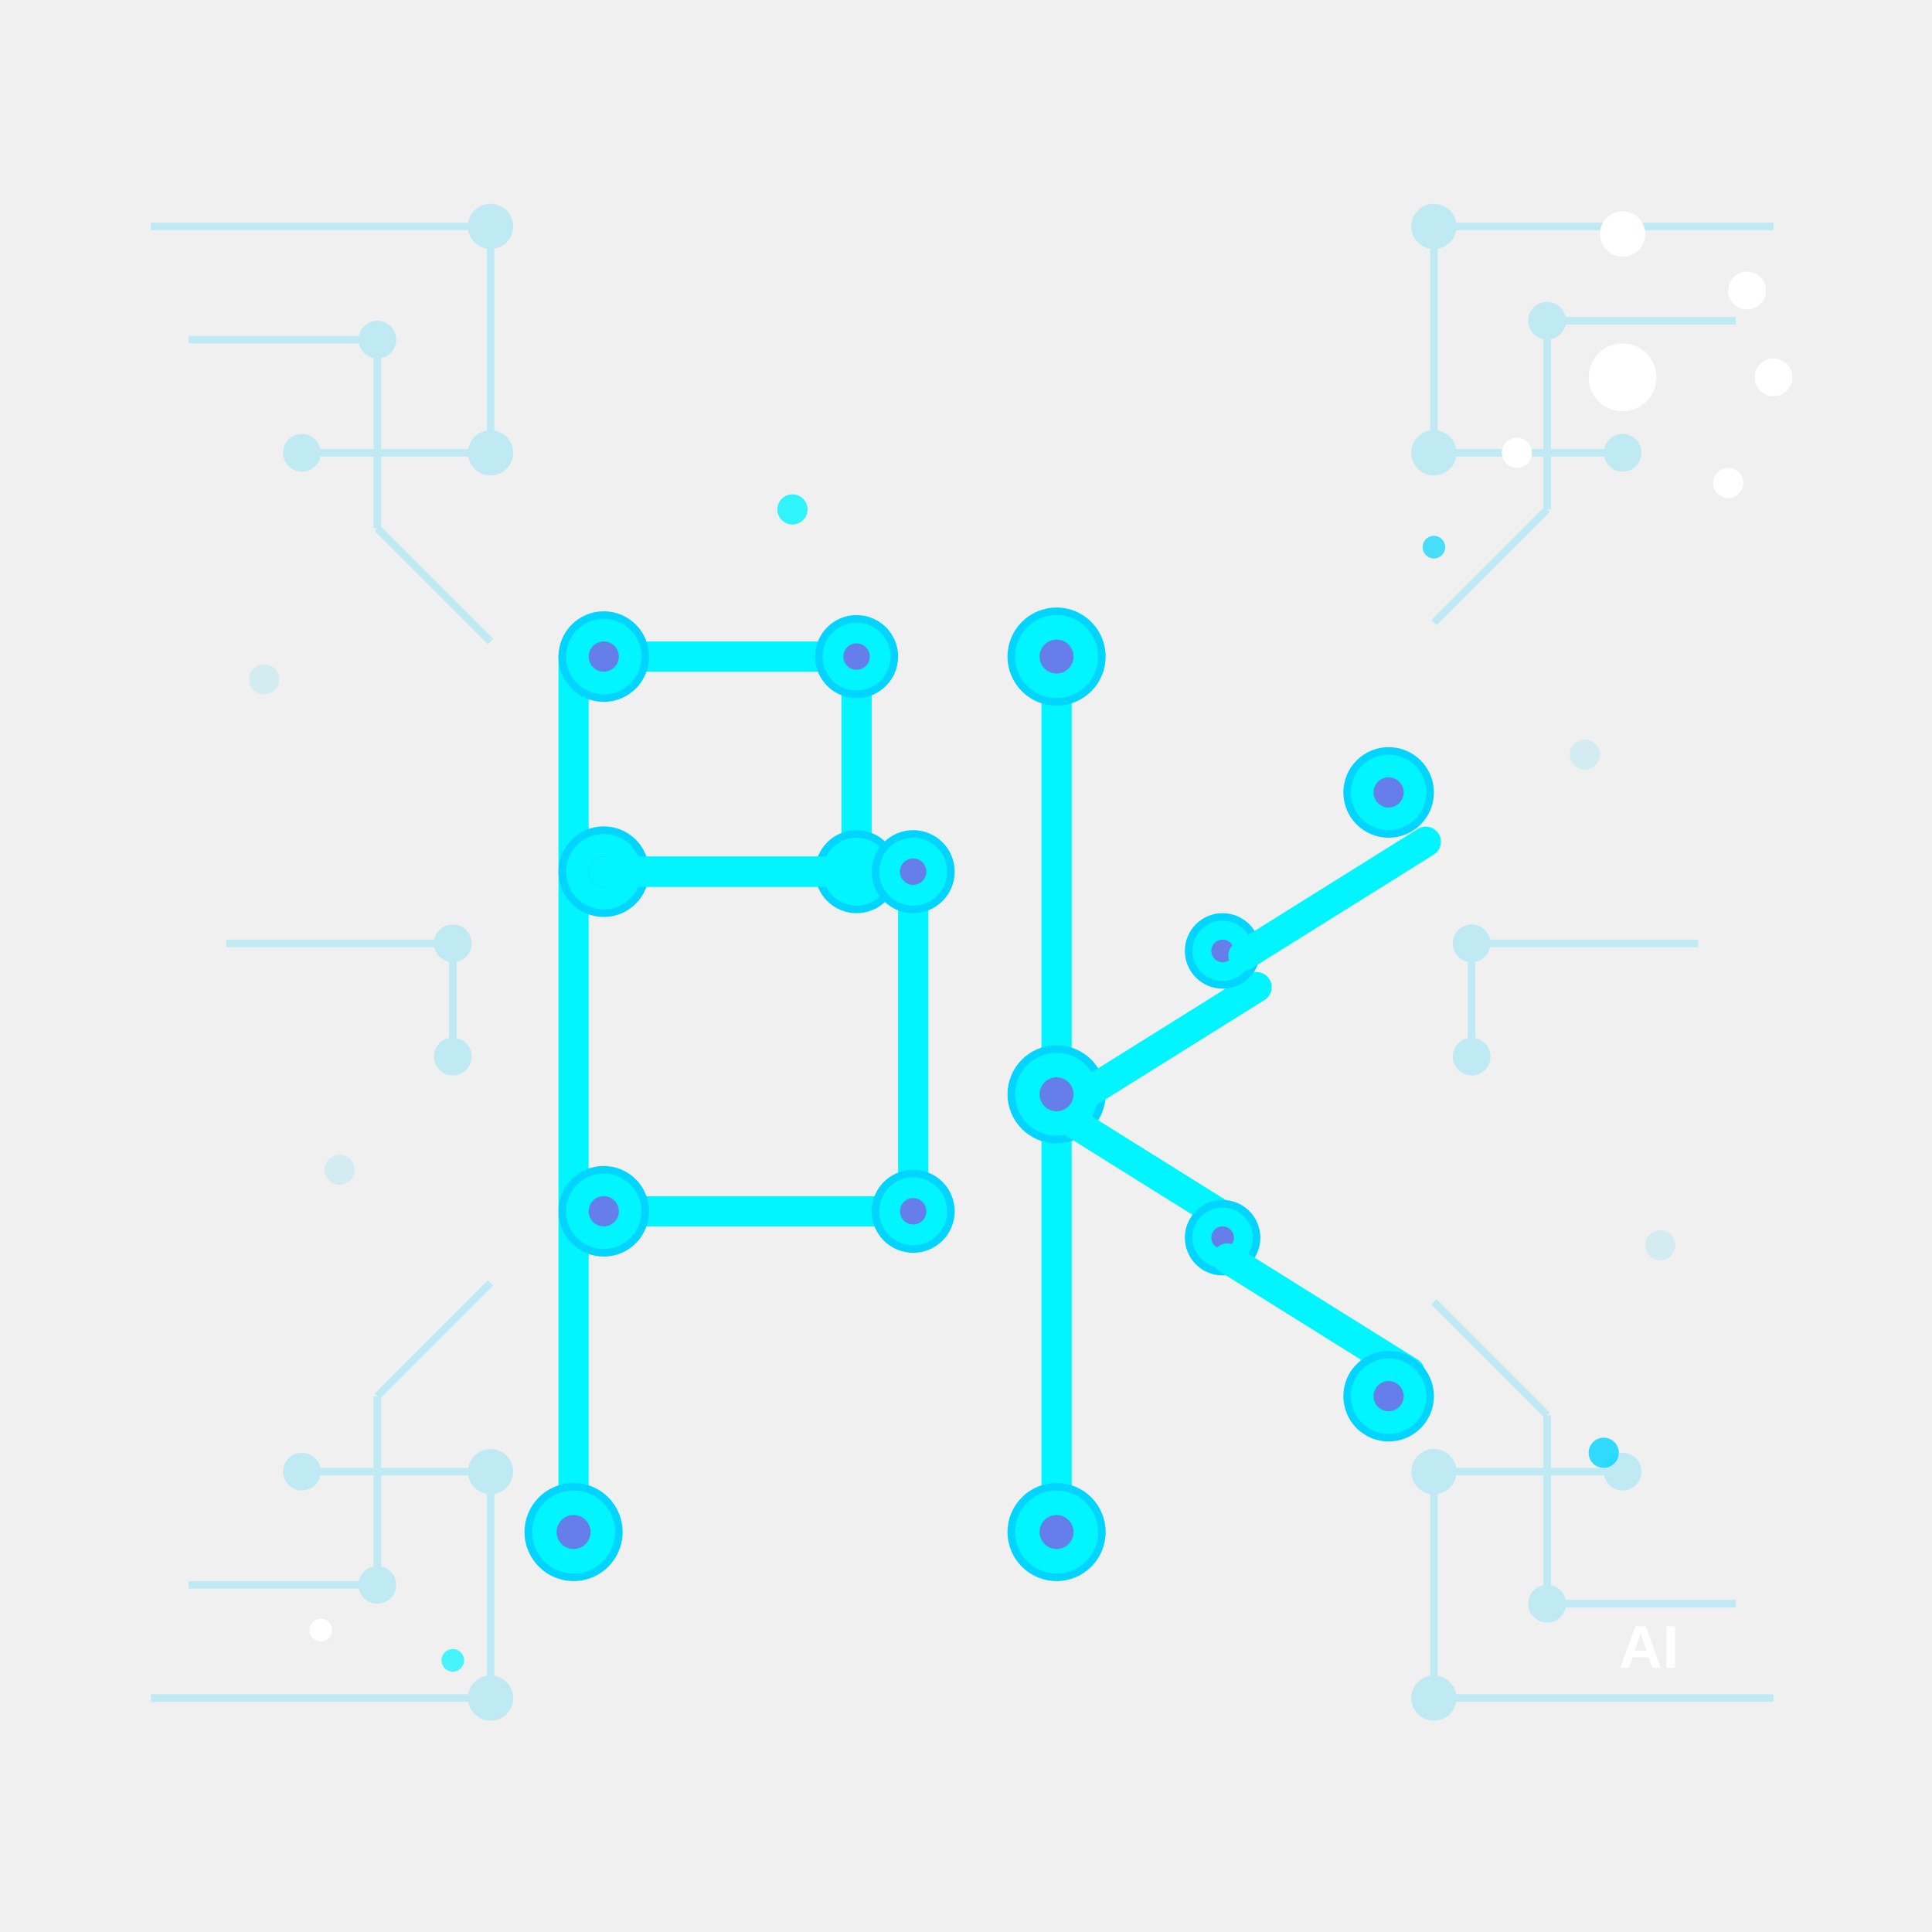
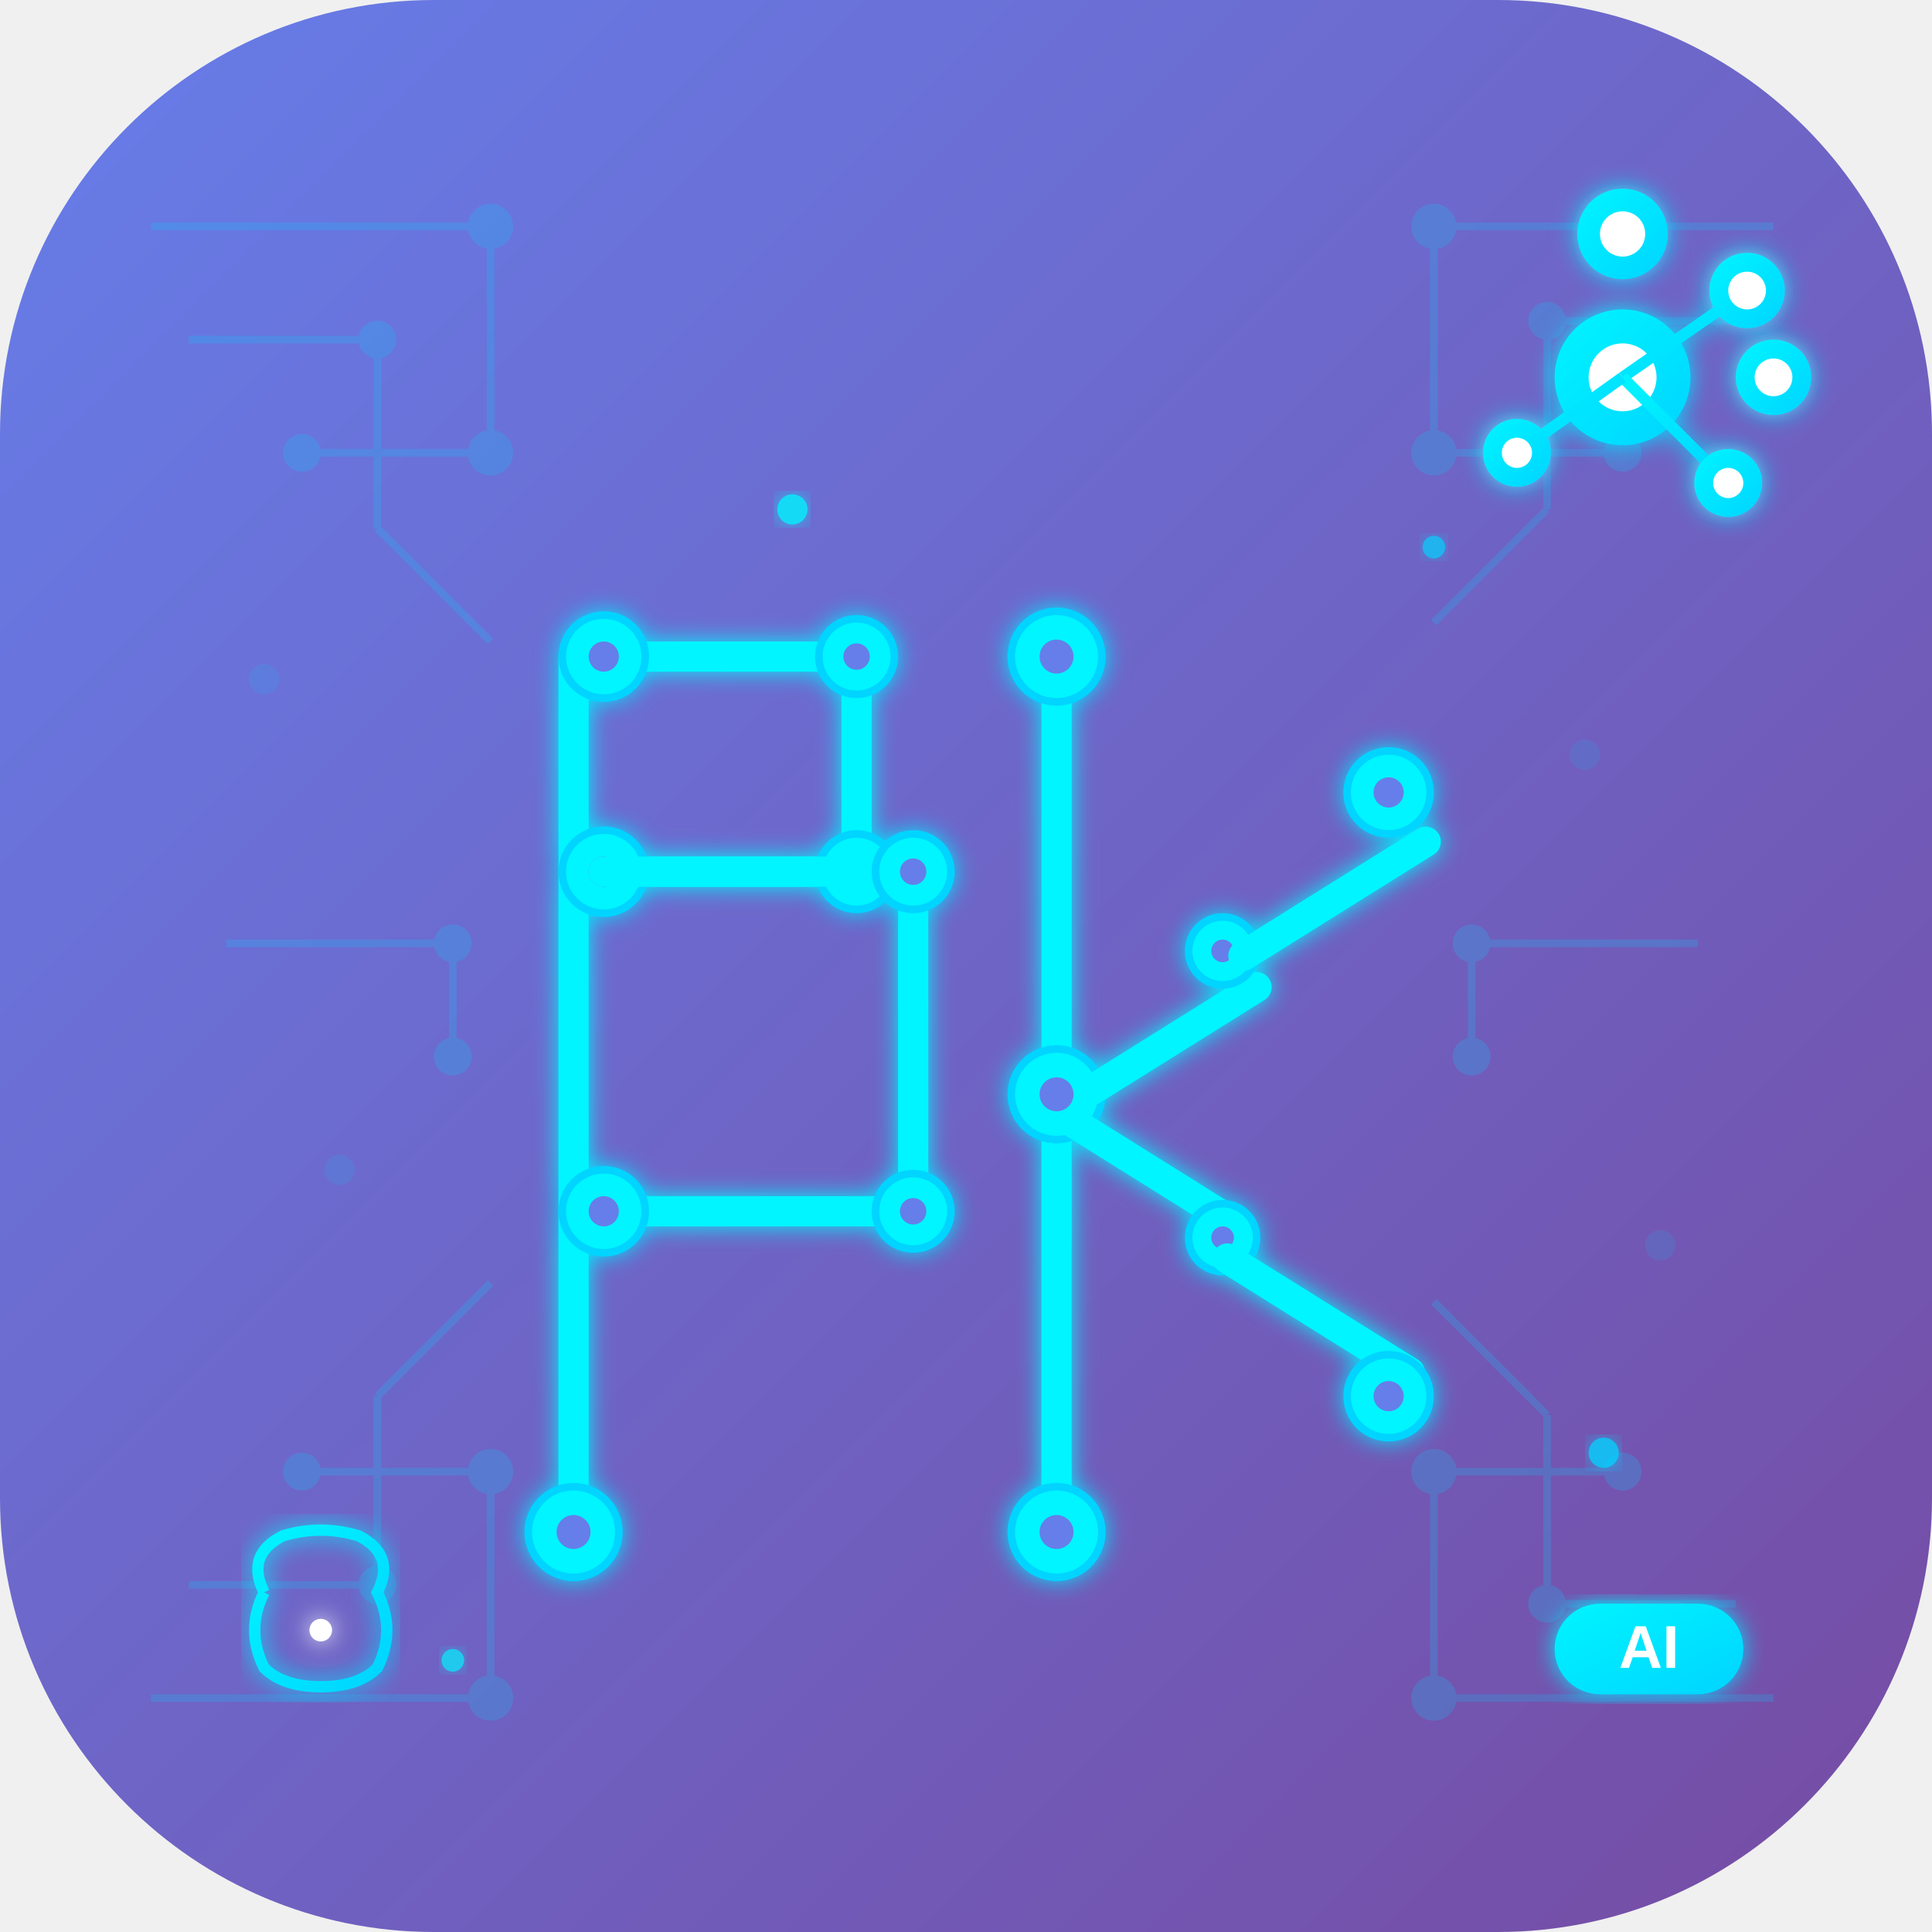
- <svg xmlns="http://www.w3.org/2000/svg" version="1.1" width="512" height="512">
-   <svg viewBox="0 0 512 512">
-     <defs>
-       <linearGradient id="SvgjsLinearGradient1010" x1="0%" y1="0%" x2="100%" y2="100%">
-         <stop offset="0%" style="stop-color:#667eea;stop-opacity:1" />
-         <stop offset="100%" style="stop-color:#764ba2;stop-opacity:1" />
-       </linearGradient>
-       <filter id="SvgjsFilter1009">
-         <feGaussianBlur stdDeviation="3" result="coloredBlur" />
-         <feMerge>
-           <feMergeNode in="coloredBlur" />
-           <feMergeNode in="SourceGraphic" />
-         </feMerge>
-       </filter>
-       <linearGradient id="SvgjsLinearGradient1008" x1="0%" y1="0%" x2="100%" y2="100%">
-         <stop offset="0%" style="stop-color:#00f5ff;stop-opacity:1" />
-         <stop offset="100%" style="stop-color:#00d4ff;stop-opacity:1" />
-       </linearGradient>
-     </defs>
-     <rect width="512" height="512" rx="115" fill="url(#bgGrad)" />
-     <g opacity="0.2" stroke="#00d4ff" stroke-width="2" fill="none">
-       <line x1="40" y1="60" x2="130" y2="60" />
-       <circle cx="130" cy="60" r="5" fill="#00d4ff" />
-       <line x1="130" y1="60" x2="130" y2="120" />
-       <circle cx="130" cy="120" r="5" fill="#00d4ff" />
-       <line x1="130" y1="120" x2="80" y2="120" />
-       <circle cx="80" cy="120" r="4" fill="#00d4ff" />
-       <line x1="50" y1="90" x2="100" y2="90" />
-       <circle cx="100" cy="90" r="4" fill="#00d4ff" />
-       <line x1="100" y1="90" x2="100" y2="140" />
-       <line x1="380" y1="60" x2="470" y2="60" />
-       <circle cx="380" cy="60" r="5" fill="#00d4ff" />
-       <line x1="380" y1="60" x2="380" y2="120" />
-       <circle cx="380" cy="120" r="5" fill="#00d4ff" />
-       <line x1="380" y1="120" x2="430" y2="120" />
-       <circle cx="430" cy="120" r="4" fill="#00d4ff" />
-       <line x1="410" y1="85" x2="460" y2="85" />
-       <circle cx="410" cy="85" r="4" fill="#00d4ff" />
-       <line x1="410" y1="85" x2="410" y2="135" />
-       <line x1="40" y1="450" x2="130" y2="450" />
-       <circle cx="130" cy="450" r="5" fill="#00d4ff" />
-       <line x1="130" y1="450" x2="130" y2="390" />
-       <circle cx="130" cy="390" r="5" fill="#00d4ff" />
-       <line x1="130" y1="390" x2="80" y2="390" />
-       <circle cx="80" cy="390" r="4" fill="#00d4ff" />
-       <line x1="50" y1="420" x2="100" y2="420" />
-       <circle cx="100" cy="420" r="4" fill="#00d4ff" />
-       <line x1="100" y1="420" x2="100" y2="370" />
-       <line x1="380" y1="450" x2="470" y2="450" />
-       <circle cx="380" cy="450" r="5" fill="#00d4ff" />
-       <line x1="380" y1="450" x2="380" y2="390" />
-       <circle cx="380" cy="390" r="5" fill="#00d4ff" />
-       <line x1="380" y1="390" x2="430" y2="390" />
-       <circle cx="430" cy="390" r="4" fill="#00d4ff" />
-       <line x1="410" y1="425" x2="460" y2="425" />
-       <circle cx="410" cy="425" r="4" fill="#00d4ff" />
-       <line x1="410" y1="425" x2="410" y2="375" />
-       <line x1="60" y1="250" x2="120" y2="250" />
-       <circle cx="120" cy="250" r="4" fill="#00d4ff" />
-       <line x1="120" y1="250" x2="120" y2="280" />
-       <circle cx="120" cy="280" r="4" fill="#00d4ff" />
-       <line x1="390" y1="250" x2="450" y2="250" />
-       <circle cx="390" cy="250" r="4" fill="#00d4ff" />
-       <line x1="390" y1="250" x2="390" y2="280" />
-       <circle cx="390" cy="280" r="4" fill="#00d4ff" />
-       <line x1="100" y1="140" x2="130" y2="170" />
-       <line x1="410" y1="135" x2="380" y2="165" />
-       <line x1="100" y1="370" x2="130" y2="340" />
-       <line x1="410" y1="375" x2="380" y2="345" />
-       <circle cx="70" cy="180" r="3" fill="#00d4ff" opacity="0.6" />
-       <circle cx="440" cy="330" r="3" fill="#00d4ff" opacity="0.6" />
-       <circle cx="90" cy="310" r="3" fill="#00d4ff" opacity="0.6" />
-       <circle cx="420" cy="200" r="3" fill="#00d4ff" opacity="0.6" />
-     </g>
-     <g filter="url(#glow)">
-       <rect x="148" y="170" width="8" height="240" fill="#00f5ff" rx="4" />
-       <rect x="156" y="170" width="75" height="8" fill="#00f5ff" rx="4" />
-       <circle cx="160" cy="174" r="11" fill="#00f5ff" stroke="#00d4ff" stroke-width="2" />
-       <circle cx="160" cy="174" r="4" fill="#667eea" />
-       <rect x="223" y="170" width="8" height="65" fill="#00f5ff" rx="4" />
-       <circle cx="227" cy="174" r="10" fill="#00f5ff" stroke="#00d4ff" stroke-width="2" />
-       <circle cx="227" cy="174" r="3.5" fill="#667eea" />
-       <rect x="156" y="227" width="75" height="8" fill="#00f5ff" rx="4" />
-       <circle cx="227" cy="231" r="10" fill="#00f5ff" stroke="#00d4ff" stroke-width="2" />
-       <circle cx="227" cy="231" r="3.5" fill="#667eea" />
-       <circle cx="160" cy="231" r="11" fill="#00f5ff" stroke="#00d4ff" stroke-width="2" />
-       <circle cx="160" cy="231" r="4" fill="#667eea" />
-       <rect x="156" y="227" width="90" height="8" fill="#00f5ff" rx="4" />
-       <rect x="238" y="235" width="8" height="90" fill="#00f5ff" rx="4" />
-       <circle cx="242" cy="231" r="10" fill="#00f5ff" stroke="#00d4ff" stroke-width="2" />
-       <circle cx="242" cy="231" r="3.5" fill="#667eea" />
-       <rect x="156" y="317" width="90" height="8" fill="#00f5ff" rx="4" />
-       <circle cx="242" cy="321" r="10" fill="#00f5ff" stroke="#00d4ff" stroke-width="2" />
-       <circle cx="242" cy="321" r="3.5" fill="#667eea" />
-       <circle cx="160" cy="321" r="11" fill="#00f5ff" stroke="#00d4ff" stroke-width="2" />
-       <circle cx="160" cy="321" r="4" fill="#667eea" />
-       <circle cx="152" cy="406" r="12" fill="#00f5ff" stroke="#00d4ff" stroke-width="2" />
-       <circle cx="152" cy="406" r="4.5" fill="#667eea" />
-     </g>
-     <g filter="url(#glow)">
-       <rect x="276" y="170" width="8" height="240" fill="#00f5ff" rx="4" />
-       <circle cx="280" cy="174" r="12" fill="#00f5ff" stroke="#00d4ff" stroke-width="2" />
-       <circle cx="280" cy="174" r="4.5" fill="#667eea" />
-       <circle cx="280" cy="290" r="12" fill="#00f5ff" stroke="#00d4ff" stroke-width="2" />
-       <circle cx="280" cy="290" r="4.5" fill="#667eea" />
-       <circle cx="280" cy="406" r="12" fill="#00f5ff" stroke="#00d4ff" stroke-width="2" />
-       <circle cx="280" cy="406" r="4.5" fill="#667eea" />
-       <rect x="284" y="290" width="60" height="8" fill="#00f5ff" rx="4" transform="rotate(-32 280 290)" />
-       <circle cx="324" cy="252" r="9" fill="#00f5ff" stroke="#00d4ff" stroke-width="2" />
-       <circle cx="324" cy="252" r="3" fill="#667eea" />
-       <rect x="324" y="252" width="65" height="8" fill="#00f5ff" rx="4" transform="rotate(-32 324 252)" />
-       <circle cx="368" cy="210" r="11" fill="#00f5ff" stroke="#00d4ff" stroke-width="2" />
-       <circle cx="368" cy="210" r="4" fill="#667eea" />
-       <rect x="284" y="290" width="60" height="8" fill="#00f5ff" rx="4" transform="rotate(32 280 290)" />
-       <circle cx="324" cy="328" r="9" fill="#00f5ff" stroke="#00d4ff" stroke-width="2" />
-       <circle cx="324" cy="328" r="3" fill="#667eea" />
-       <rect x="324" y="328" width="65" height="8" fill="#00f5ff" rx="4" transform="rotate(32 324 328)" />
-       <circle cx="368" cy="370" r="11" fill="#00f5ff" stroke="#00d4ff" stroke-width="2" />
-       <circle cx="368" cy="370" r="4" fill="#667eea" />
-     </g>
-     <g filter="url(#glow)" transform="translate(430, 100)">
-       <circle cx="0" cy="0" r="18" fill="url(#circuitGlow)" />
-       <circle cx="0" cy="0" r="9" fill="white" />
-       <line x1="0" y1="0" x2="0" y2="-38" stroke="url(#circuitGlow)" stroke-width="3" />
-       <circle cx="0" cy="-38" r="12" fill="url(#circuitGlow)" />
-       <circle cx="0" cy="-38" r="6" fill="white" />
-       <line x1="0" y1="0" x2="33" y2="-23" stroke="url(#circuitGlow)" stroke-width="3" />
-       <circle cx="33" cy="-23" r="10" fill="url(#circuitGlow)" />
-       <circle cx="33" cy="-23" r="5" fill="white" />
-       <line x1="0" y1="0" x2="40" y2="0" stroke="url(#circuitGlow)" stroke-width="3" />
-       <circle cx="40" cy="0" r="10" fill="url(#circuitGlow)" />
-       <circle cx="40" cy="0" r="5" fill="white" />
-       <line x1="0" y1="0" x2="28" y2="28" stroke="url(#circuitGlow)" stroke-width="3" />
-       <circle cx="28" cy="28" r="9" fill="url(#circuitGlow)" />
-       <circle cx="28" cy="28" r="4" fill="white" />
-       <line x1="0" y1="0" x2="-28" y2="20" stroke="url(#circuitGlow)" stroke-width="3" />
-       <circle cx="-28" cy="20" r="9" fill="url(#circuitGlow)" />
-       <circle cx="-28" cy="20" r="4" fill="white" />
-     </g>
-     <g transform="translate(85, 432)" filter="url(#glow)">
-       <path d="M -15 -10 Q -20 -20 -10 -25 Q 0 -28 10 -25 Q 20 -20 15 -10 Q 20 0 15 10 Q 10 15 0 15 Q -10 15 -15 10 Q -20 0 -15 -10" fill="none" stroke="url(#circuitGlow)" stroke-width="3" />
-       <line x1="-8" y1="-15" x2="-8" y2="5" stroke="url(#circuitGlow)" stroke-width="2" />
-       <line x1="8" y1="-15" x2="8" y2="5" stroke="url(#circuitGlow)" stroke-width="2" />
-       <line x1="-12" y1="-5" x2="12" y2="-5" stroke="url(#circuitGlow)" stroke-width="2" />
-       <circle cx="0" cy="0" r="3" fill="white" />
-     </g>
-     <g>
-       <circle cx="210" cy="135" r="4" fill="#00f5ff" opacity="0.8" filter="url(#glow)" />
-       <circle cx="380" cy="145" r="3" fill="#00d4ff" opacity="0.7" filter="url(#glow)" />
-       <circle cx="120" cy="440" r="3" fill="#00f5ff" opacity="0.7" filter="url(#glow)" />
-       <circle cx="425" cy="385" r="4" fill="#00d4ff" opacity="0.8" filter="url(#glow)" />
-     </g>
-     <g transform="translate(437, 437)" filter="url(#glow)">
-       <rect x="-25" y="-12" width="50" height="24" rx="12" fill="url(#circuitGlow)" />
-       <text x="0" y="5" font-family="Arial, sans-serif" font-size="16" font-weight="bold" fill="white" text-anchor="middle">AI</text>
-     </g>
-   </svg>
-   <style>@media (prefers-color-scheme: light) { :root { filter: none; } }
- @media (prefers-color-scheme: dark) { :root { filter: none; } }
- </style>
+ <svg xmlns="http://www.w3.org/2000/svg" viewBox="0 0 512 512">
+   <defs>
+     <linearGradient id="bgGrad" x1="0%" y1="0%" x2="100%" y2="100%">
+       <stop offset="0%" style="stop-color:#667eea;stop-opacity:1" />
+       <stop offset="100%" style="stop-color:#764ba2;stop-opacity:1" />
+     </linearGradient>
+     <filter id="glow">
+       <feGaussianBlur stdDeviation="3" result="coloredBlur" />
+       <feMerge>
+         <feMergeNode in="coloredBlur" />
+         <feMergeNode in="SourceGraphic" />
+       </feMerge>
+     </filter>
+     <linearGradient id="circuitGlow" x1="0%" y1="0%" x2="100%" y2="100%">
+       <stop offset="0%" style="stop-color:#00f5ff;stop-opacity:1" />
+       <stop offset="100%" style="stop-color:#00d4ff;stop-opacity:1" />
+     </linearGradient>
+   </defs>
+   <rect width="512" height="512" rx="115" fill="url(#bgGrad)" />
+   <g opacity="0.2" stroke="#00d4ff" stroke-width="2" fill="none">
+     <line x1="40" y1="60" x2="130" y2="60" />
+     <circle cx="130" cy="60" r="5" fill="#00d4ff" />
+     <line x1="130" y1="60" x2="130" y2="120" />
+     <circle cx="130" cy="120" r="5" fill="#00d4ff" />
+     <line x1="130" y1="120" x2="80" y2="120" />
+     <circle cx="80" cy="120" r="4" fill="#00d4ff" />
+     <line x1="50" y1="90" x2="100" y2="90" />
+     <circle cx="100" cy="90" r="4" fill="#00d4ff" />
+     <line x1="100" y1="90" x2="100" y2="140" />
+     <line x1="380" y1="60" x2="470" y2="60" />
+     <circle cx="380" cy="60" r="5" fill="#00d4ff" />
+     <line x1="380" y1="60" x2="380" y2="120" />
+     <circle cx="380" cy="120" r="5" fill="#00d4ff" />
+     <line x1="380" y1="120" x2="430" y2="120" />
+     <circle cx="430" cy="120" r="4" fill="#00d4ff" />
+     <line x1="410" y1="85" x2="460" y2="85" />
+     <circle cx="410" cy="85" r="4" fill="#00d4ff" />
+     <line x1="410" y1="85" x2="410" y2="135" />
+     <line x1="40" y1="450" x2="130" y2="450" />
+     <circle cx="130" cy="450" r="5" fill="#00d4ff" />
+     <line x1="130" y1="450" x2="130" y2="390" />
+     <circle cx="130" cy="390" r="5" fill="#00d4ff" />
+     <line x1="130" y1="390" x2="80" y2="390" />
+     <circle cx="80" cy="390" r="4" fill="#00d4ff" />
+     <line x1="50" y1="420" x2="100" y2="420" />
+     <circle cx="100" cy="420" r="4" fill="#00d4ff" />
+     <line x1="100" y1="420" x2="100" y2="370" />
+     <line x1="380" y1="450" x2="470" y2="450" />
+     <circle cx="380" cy="450" r="5" fill="#00d4ff" />
+     <line x1="380" y1="450" x2="380" y2="390" />
+     <circle cx="380" cy="390" r="5" fill="#00d4ff" />
+     <line x1="380" y1="390" x2="430" y2="390" />
+     <circle cx="430" cy="390" r="4" fill="#00d4ff" />
+     <line x1="410" y1="425" x2="460" y2="425" />
+     <circle cx="410" cy="425" r="4" fill="#00d4ff" />
+     <line x1="410" y1="425" x2="410" y2="375" />
+     <line x1="60" y1="250" x2="120" y2="250" />
+     <circle cx="120" cy="250" r="4" fill="#00d4ff" />
+     <line x1="120" y1="250" x2="120" y2="280" />
+     <circle cx="120" cy="280" r="4" fill="#00d4ff" />
+     <line x1="390" y1="250" x2="450" y2="250" />
+     <circle cx="390" cy="250" r="4" fill="#00d4ff" />
+     <line x1="390" y1="250" x2="390" y2="280" />
+     <circle cx="390" cy="280" r="4" fill="#00d4ff" />
+     <line x1="100" y1="140" x2="130" y2="170" />
+     <line x1="410" y1="135" x2="380" y2="165" />
+     <line x1="100" y1="370" x2="130" y2="340" />
+     <line x1="410" y1="375" x2="380" y2="345" />
+     <circle cx="70" cy="180" r="3" fill="#00d4ff" opacity="0.6" />
+     <circle cx="440" cy="330" r="3" fill="#00d4ff" opacity="0.6" />
+     <circle cx="90" cy="310" r="3" fill="#00d4ff" opacity="0.6" />
+     <circle cx="420" cy="200" r="3" fill="#00d4ff" opacity="0.6" />
+   </g>
+   <g filter="url(#glow)">
+     <rect x="148" y="170" width="8" height="240" fill="#00f5ff" rx="4" />
+     <rect x="156" y="170" width="75" height="8" fill="#00f5ff" rx="4" />
+     <circle cx="160" cy="174" r="11" fill="#00f5ff" stroke="#00d4ff" stroke-width="2" />
+     <circle cx="160" cy="174" r="4" fill="#667eea" />
+     <rect x="223" y="170" width="8" height="65" fill="#00f5ff" rx="4" />
+     <circle cx="227" cy="174" r="10" fill="#00f5ff" stroke="#00d4ff" stroke-width="2" />
+     <circle cx="227" cy="174" r="3.5" fill="#667eea" />
+     <rect x="156" y="227" width="75" height="8" fill="#00f5ff" rx="4" />
+     <circle cx="227" cy="231" r="10" fill="#00f5ff" stroke="#00d4ff" stroke-width="2" />
+     <circle cx="227" cy="231" r="3.5" fill="#667eea" />
+     <circle cx="160" cy="231" r="11" fill="#00f5ff" stroke="#00d4ff" stroke-width="2" />
+     <circle cx="160" cy="231" r="4" fill="#667eea" />
+     <rect x="156" y="227" width="90" height="8" fill="#00f5ff" rx="4" />
+     <rect x="238" y="235" width="8" height="90" fill="#00f5ff" rx="4" />
+     <circle cx="242" cy="231" r="10" fill="#00f5ff" stroke="#00d4ff" stroke-width="2" />
+     <circle cx="242" cy="231" r="3.5" fill="#667eea" />
+     <rect x="156" y="317" width="90" height="8" fill="#00f5ff" rx="4" />
+     <circle cx="242" cy="321" r="10" fill="#00f5ff" stroke="#00d4ff" stroke-width="2" />
+     <circle cx="242" cy="321" r="3.5" fill="#667eea" />
+     <circle cx="160" cy="321" r="11" fill="#00f5ff" stroke="#00d4ff" stroke-width="2" />
+     <circle cx="160" cy="321" r="4" fill="#667eea" />
+     <circle cx="152" cy="406" r="12" fill="#00f5ff" stroke="#00d4ff" stroke-width="2" />
+     <circle cx="152" cy="406" r="4.5" fill="#667eea" />
+   </g>
+   <g filter="url(#glow)">
+     <rect x="276" y="170" width="8" height="240" fill="#00f5ff" rx="4" />
+     <circle cx="280" cy="174" r="12" fill="#00f5ff" stroke="#00d4ff" stroke-width="2" />
+     <circle cx="280" cy="174" r="4.5" fill="#667eea" />
+     <circle cx="280" cy="290" r="12" fill="#00f5ff" stroke="#00d4ff" stroke-width="2" />
+     <circle cx="280" cy="290" r="4.5" fill="#667eea" />
+     <circle cx="280" cy="406" r="12" fill="#00f5ff" stroke="#00d4ff" stroke-width="2" />
+     <circle cx="280" cy="406" r="4.5" fill="#667eea" />
+     <rect x="284" y="290" width="60" height="8" fill="#00f5ff" rx="4" transform="rotate(-32 280 290)" />
+     <circle cx="324" cy="252" r="9" fill="#00f5ff" stroke="#00d4ff" stroke-width="2" />
+     <circle cx="324" cy="252" r="3" fill="#667eea" />
+     <rect x="324" y="252" width="65" height="8" fill="#00f5ff" rx="4" transform="rotate(-32 324 252)" />
+     <circle cx="368" cy="210" r="11" fill="#00f5ff" stroke="#00d4ff" stroke-width="2" />
+     <circle cx="368" cy="210" r="4" fill="#667eea" />
+     <rect x="284" y="290" width="60" height="8" fill="#00f5ff" rx="4" transform="rotate(32 280 290)" />
+     <circle cx="324" cy="328" r="9" fill="#00f5ff" stroke="#00d4ff" stroke-width="2" />
+     <circle cx="324" cy="328" r="3" fill="#667eea" />
+     <rect x="324" y="328" width="65" height="8" fill="#00f5ff" rx="4" transform="rotate(32 324 328)" />
+     <circle cx="368" cy="370" r="11" fill="#00f5ff" stroke="#00d4ff" stroke-width="2" />
+     <circle cx="368" cy="370" r="4" fill="#667eea" />
+   </g>
+   <g filter="url(#glow)" transform="translate(430, 100)">
+     <circle cx="0" cy="0" r="18" fill="url(#circuitGlow)" />
+     <circle cx="0" cy="0" r="9" fill="white" />
+     <line x1="0" y1="0" x2="0" y2="-38" stroke="url(#circuitGlow)" stroke-width="3" />
+     <circle cx="0" cy="-38" r="12" fill="url(#circuitGlow)" />
+     <circle cx="0" cy="-38" r="6" fill="white" />
+     <line x1="0" y1="0" x2="33" y2="-23" stroke="url(#circuitGlow)" stroke-width="3" />
+     <circle cx="33" cy="-23" r="10" fill="url(#circuitGlow)" />
+     <circle cx="33" cy="-23" r="5" fill="white" />
+     <line x1="0" y1="0" x2="40" y2="0" stroke="url(#circuitGlow)" stroke-width="3" />
+     <circle cx="40" cy="0" r="10" fill="url(#circuitGlow)" />
+     <circle cx="40" cy="0" r="5" fill="white" />
+     <line x1="0" y1="0" x2="28" y2="28" stroke="url(#circuitGlow)" stroke-width="3" />
+     <circle cx="28" cy="28" r="9" fill="url(#circuitGlow)" />
+     <circle cx="28" cy="28" r="4" fill="white" />
+     <line x1="0" y1="0" x2="-28" y2="20" stroke="url(#circuitGlow)" stroke-width="3" />
+     <circle cx="-28" cy="20" r="9" fill="url(#circuitGlow)" />
+     <circle cx="-28" cy="20" r="4" fill="white" />
+   </g>
+   <g transform="translate(85, 432)" filter="url(#glow)">
+     <path d="M -15 -10 Q -20 -20 -10 -25 Q 0 -28 10 -25 Q 20 -20 15 -10 Q 20 0 15 10 Q 10 15 0 15 Q -10 15 -15 10 Q -20 0 -15 -10" fill="none" stroke="url(#circuitGlow)" stroke-width="3" />
+     <line x1="-8" y1="-15" x2="-8" y2="5" stroke="url(#circuitGlow)" stroke-width="2" />
+     <line x1="8" y1="-15" x2="8" y2="5" stroke="url(#circuitGlow)" stroke-width="2" />
+     <line x1="-12" y1="-5" x2="12" y2="-5" stroke="url(#circuitGlow)" stroke-width="2" />
+     <circle cx="0" cy="0" r="3" fill="white" />
+   </g>
+   <g>
+     <circle cx="210" cy="135" r="4" fill="#00f5ff" opacity="0.8" filter="url(#glow)" />
+     <circle cx="380" cy="145" r="3" fill="#00d4ff" opacity="0.7" filter="url(#glow)" />
+     <circle cx="120" cy="440" r="3" fill="#00f5ff" opacity="0.7" filter="url(#glow)" />
+     <circle cx="425" cy="385" r="4" fill="#00d4ff" opacity="0.8" filter="url(#glow)" />
+   </g>
+   <g transform="translate(437, 437)" filter="url(#glow)">
+     <rect x="-25" y="-12" width="50" height="24" rx="12" fill="url(#circuitGlow)" />
+     <text x="0" y="5" font-family="Arial, sans-serif" font-size="16" font-weight="bold" fill="white" text-anchor="middle">AI</text>
+   </g>
</svg>
